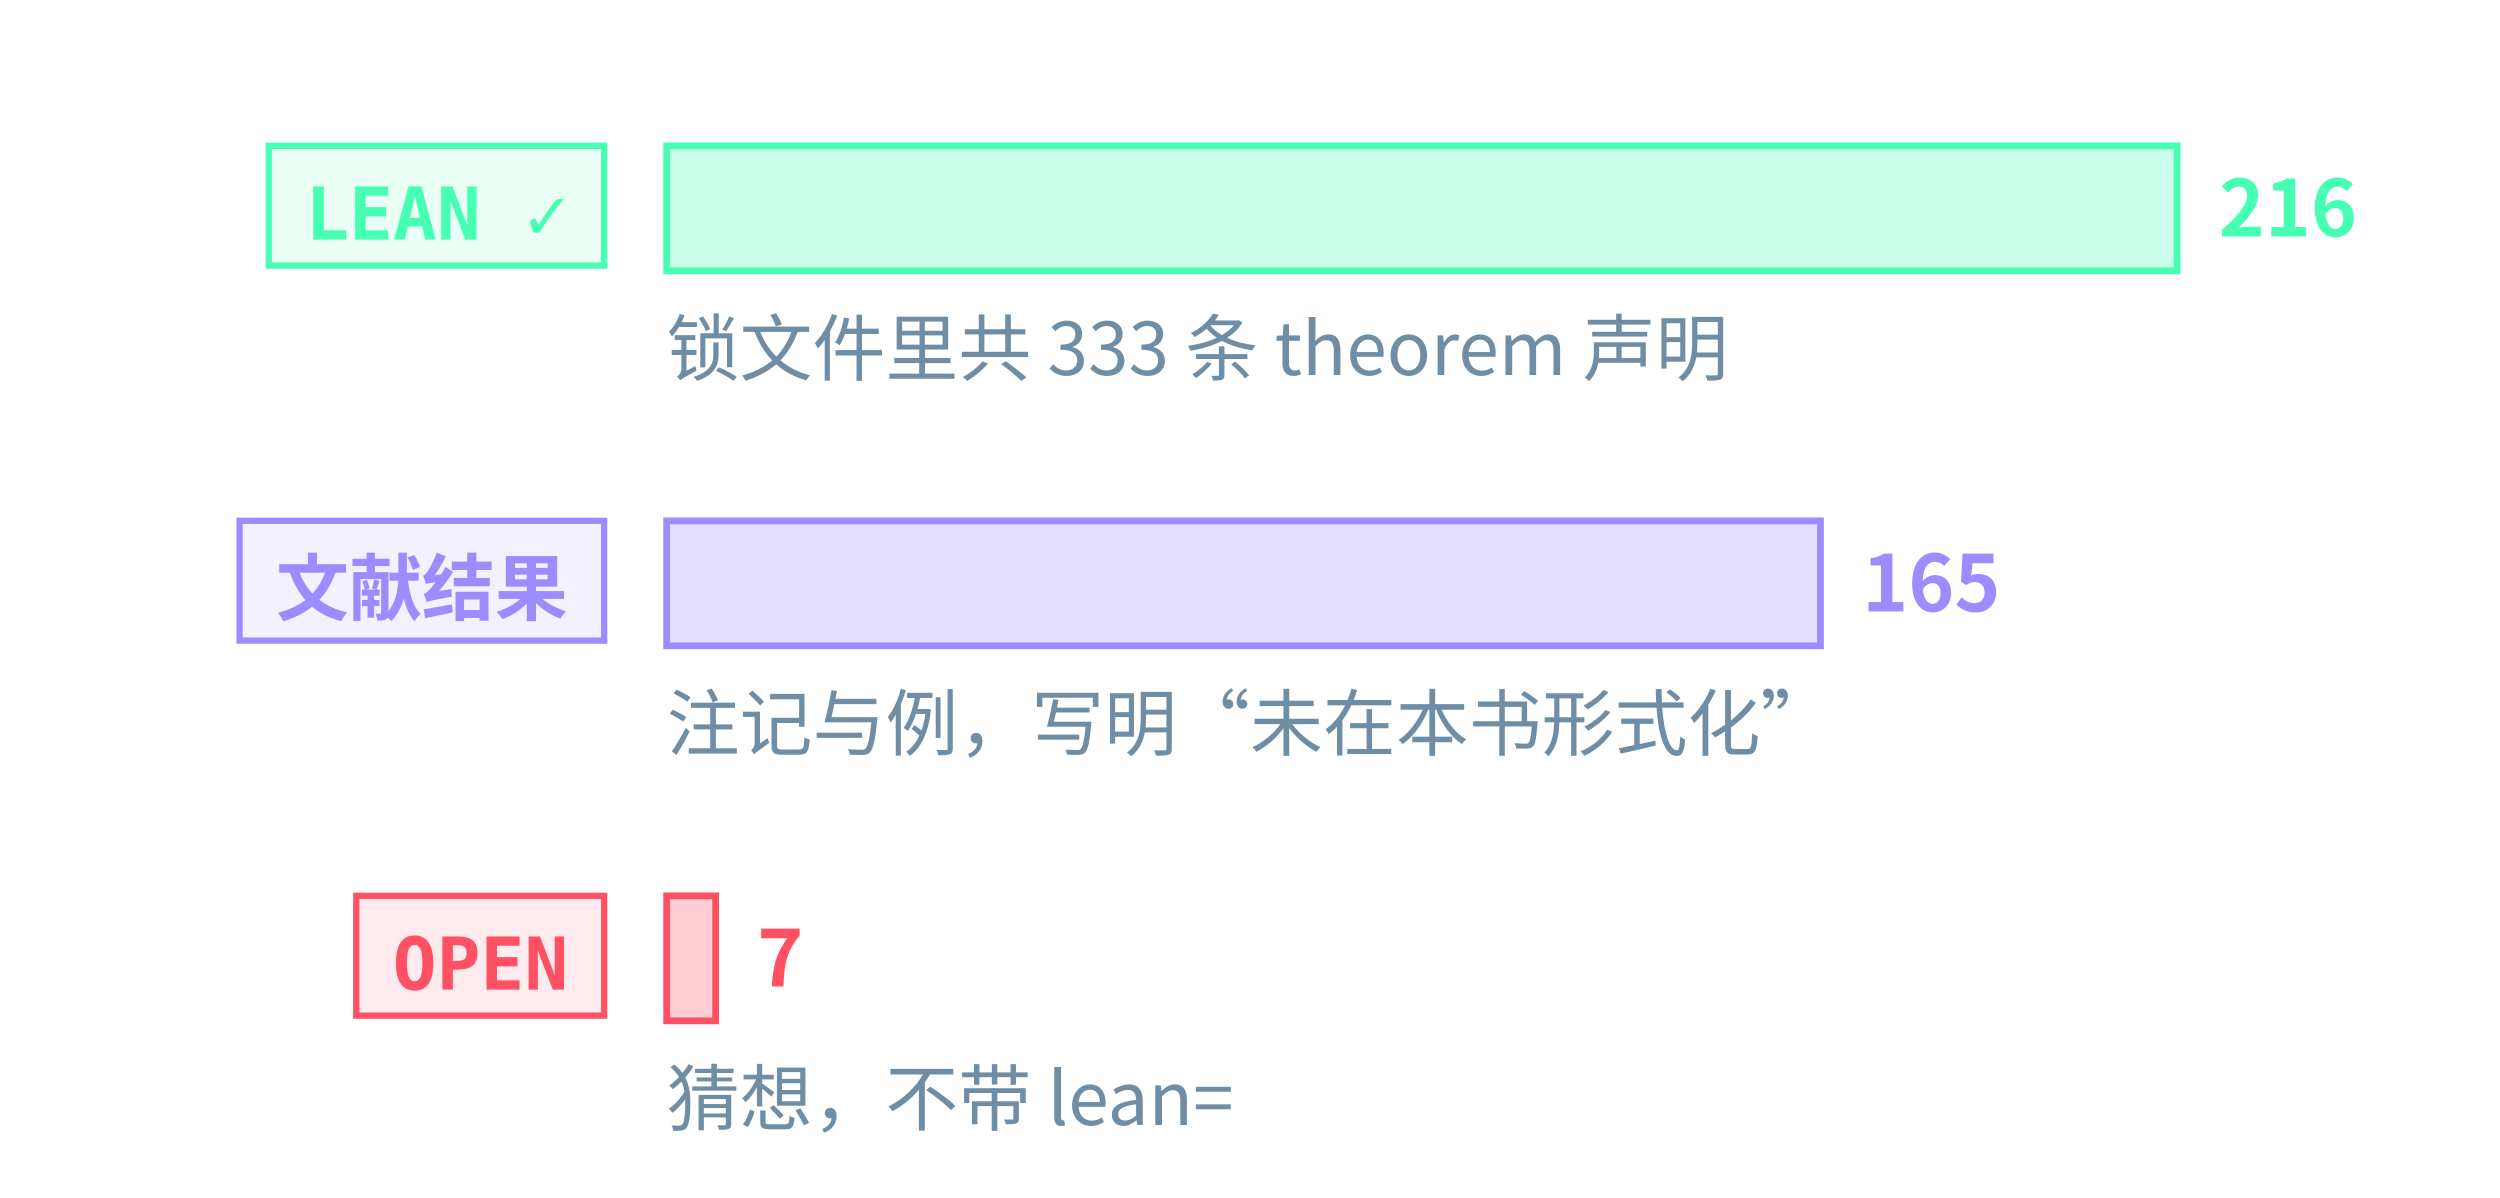
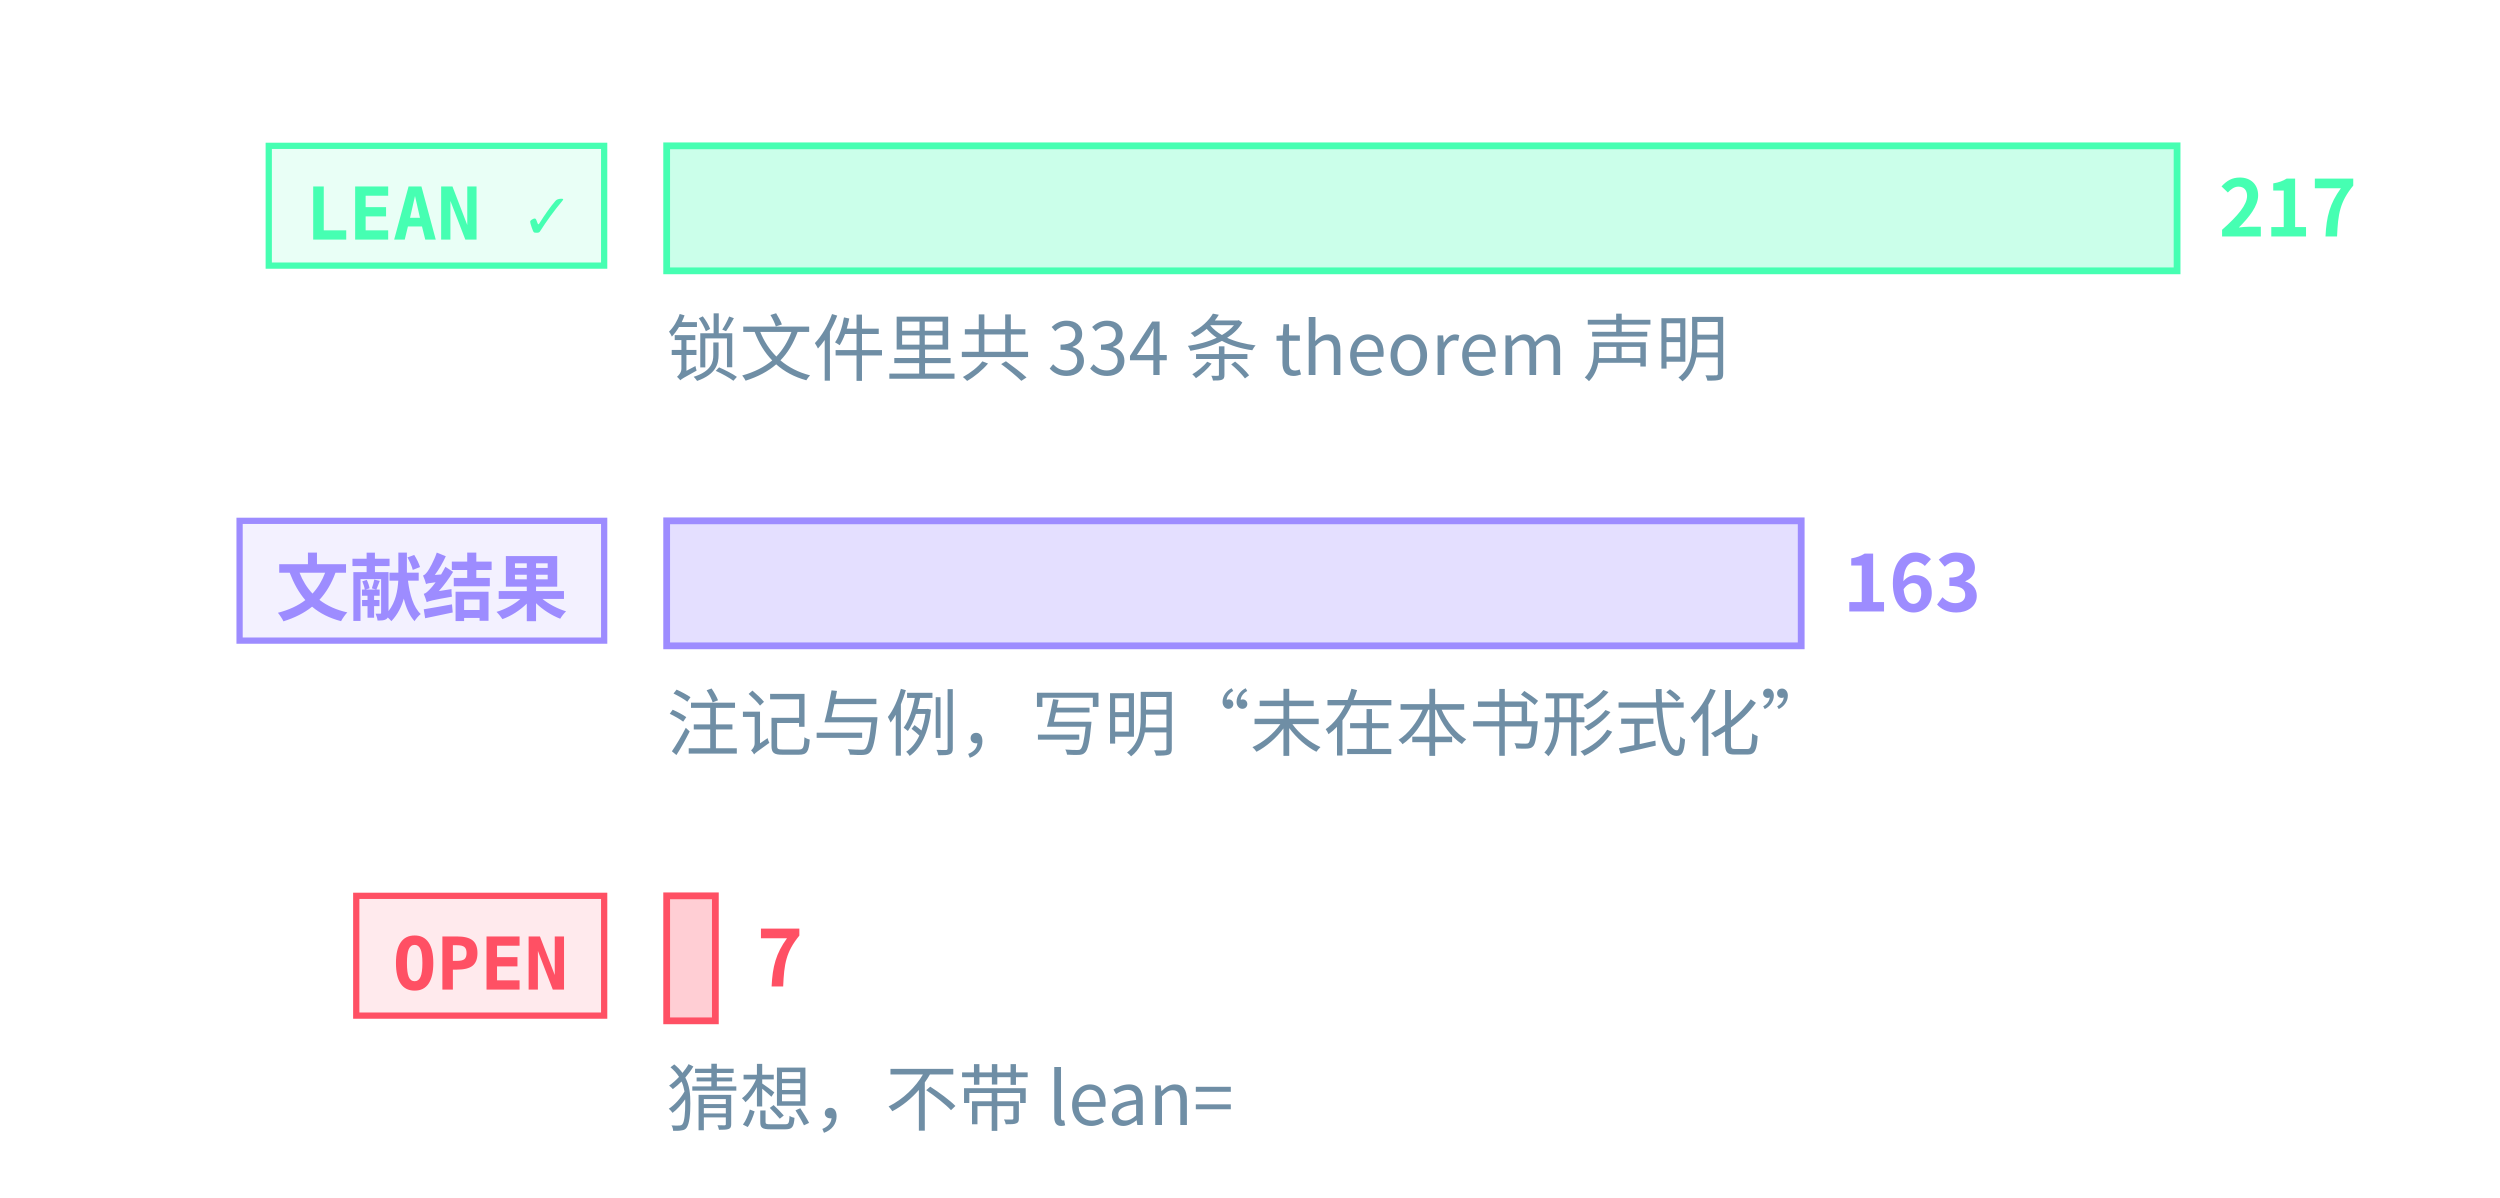
<svg xmlns="http://www.w3.org/2000/svg" class="tr-fig" data-tr-fig="prelude-three-tiers" data-lang="zh" viewBox="0 0 480 230" width="480" height="230" font-family="'Noto Sans SC', 'Noto Sans CJK SC', 'Source Sans 3', 'PingFang SC', 'Microsoft YaHei', system-ui, sans-serif" role="img" aria-label="三条横条，各配一个标签。最上面一条绿色，标签 LEAN ✓，是带 Lean 引用的定理、引理、命题与推论的条数，最长；中间一条紫色，标签“文献结果”，是标明文献结果的注记与例的条数；最下面一条红色，标签 OPEN，是开放猜想的条数，很短。每条横条末端写着条数，绿色一条下面另注锁文件里 theorem 声明的条数。">
  <style>.ts-ink{stroke:#d4efff}.tf-ink{fill:#d4efff}.ts-dim{stroke:#6f8ea5}.tf-dim{fill:#6f8ea5}.ts-faint{stroke:#34506a}.tf-faint{fill:#34506a}.ts-edge{stroke:#143049}.tf-edge{fill:#143049}.ts-hot{stroke:#1f5d7c}.tf-hot{fill:#1f5d7c}.ts-bg{stroke:#03060c}.tf-bg{fill:#03060c}.ts-panel{stroke:#07101b}.tf-panel{fill:#07101b}.ts-sheet{stroke:#050c16}.tf-sheet{fill:#050c16}.ts-cyan{stroke:#19f0ff}.tf-cyan{fill:#19f0ff}.ts-magenta{stroke:#ff2fd0}.tf-magenta{fill:#ff2fd0}.ts-amber{stroke:#ffc83d}.tf-amber{fill:#ffc83d}.ts-violet{stroke:#9d8cff}.tf-violet{fill:#9d8cff}.ts-ok{stroke:#46ffb2}.tf-ok{fill:#46ffb2}.ts-warn{stroke:#ff5064}.tf-warn{fill:#ff5064}.ts-blue{stroke:#2a7bff}.tf-blue{fill:#2a7bff}.ts-orange{stroke:#ff8a3c}.tf-orange{fill:#ff8a3c}.ts-sigma{stroke:#cfe3ff}.tf-sigma{fill:#cfe3ff}</style>
  <rect x="51.6" y="28" width="64.4" height="23" class="ts-ok tf-ok" stroke-width="1.2" fill-opacity="0.12" />
  <text class="tf-ok tr-fig-mono" x="58.6" y="46" font-size="14" font-family="'JetBrains Mono', 'DejaVu Sans Mono', ui-monospace, Menlo, Consolas, monospace" font-weight="600">LEAN ✓</text>
  <rect x="128" y="28" width="290" height="24" class="ts-ok tf-ok" stroke-width="1.3" fill-opacity="0.28" />
-   <text class="tf-ok" x="426" y="45.4" font-size="15" font-weight="600">216</text>
+   <text class="tf-ok" x="426" y="45.4" font-size="15" font-weight="600">217</text>
  <rect x="46" y="100" width="70" height="23" class="ts-violet tf-violet" stroke-width="1.2" fill-opacity="0.12" />
  <text class="tf-violet tr-fig-mono" x="53" y="118" font-size="14" font-family="'JetBrains Mono', 'DejaVu Sans Mono', ui-monospace, Menlo, Consolas, monospace" font-weight="600">文献结果</text>
-   <rect x="128" y="100" width="221.53" height="24" class="ts-violet tf-violet" stroke-width="1.3" fill-opacity="0.28" />
-   <text class="tf-violet" x="357.53" y="117.4" font-size="15" font-weight="600">165</text>
+   <rect x="128" y="100" width="217.83" height="24" class="ts-violet tf-violet" stroke-width="1.3" fill-opacity="0.28" />
+   <text class="tf-violet" x="353.83" y="117.4" font-size="15" font-weight="600">163</text>
  <rect x="68.4" y="172" width="47.6" height="23" class="ts-warn tf-warn" stroke-width="1.2" fill-opacity="0.12" />
  <text class="tf-warn tr-fig-mono" x="75.4" y="190" font-size="14" font-family="'JetBrains Mono', 'DejaVu Sans Mono', ui-monospace, Menlo, Consolas, monospace" font-weight="600">OPEN</text>
-   <rect x="128" y="172" width="9.4" height="24" class="ts-warn tf-warn" stroke-width="1.3" fill-opacity="0.28" />
-   <text class="tf-warn" x="145.4" y="189.4" font-size="15" font-weight="600">7</text>
-   <text class="tf-dim" x="128" y="72" font-size="14">锁文件里共 333 条 theorem 声明</text>
+   <rect x="128" y="172" width="9.35" height="24" class="ts-warn tf-warn" stroke-width="1.3" fill-opacity="0.28" />
+   <text class="tf-warn" x="145.35" y="189.4" font-size="15" font-weight="600">7</text>
+   <text class="tf-dim" x="128" y="72" font-size="14">锁文件里共 334 条 theorem 声明</text>
  <text class="tf-dim" x="128" y="144" font-size="14">注记与例，写明“未在本书形式化”</text>
  <text class="tf-dim" x="128" y="216" font-size="14">猜想，不带 lean=</text>
</svg>
